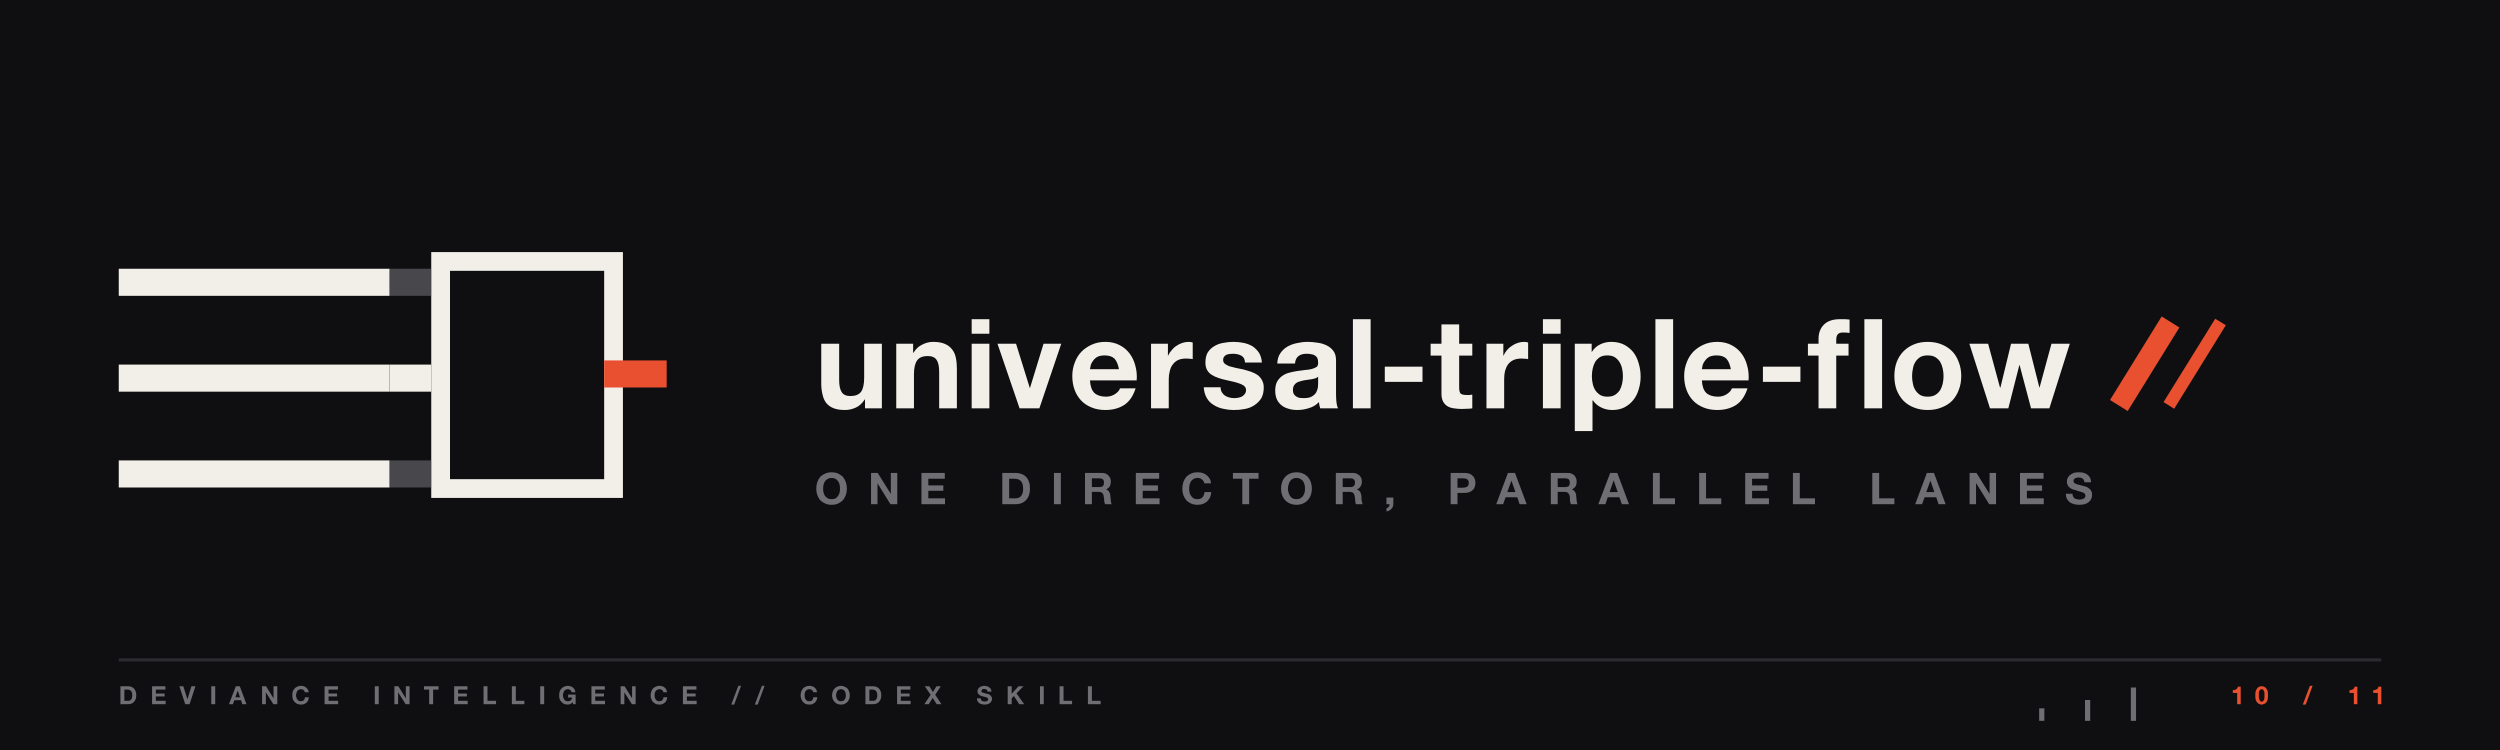
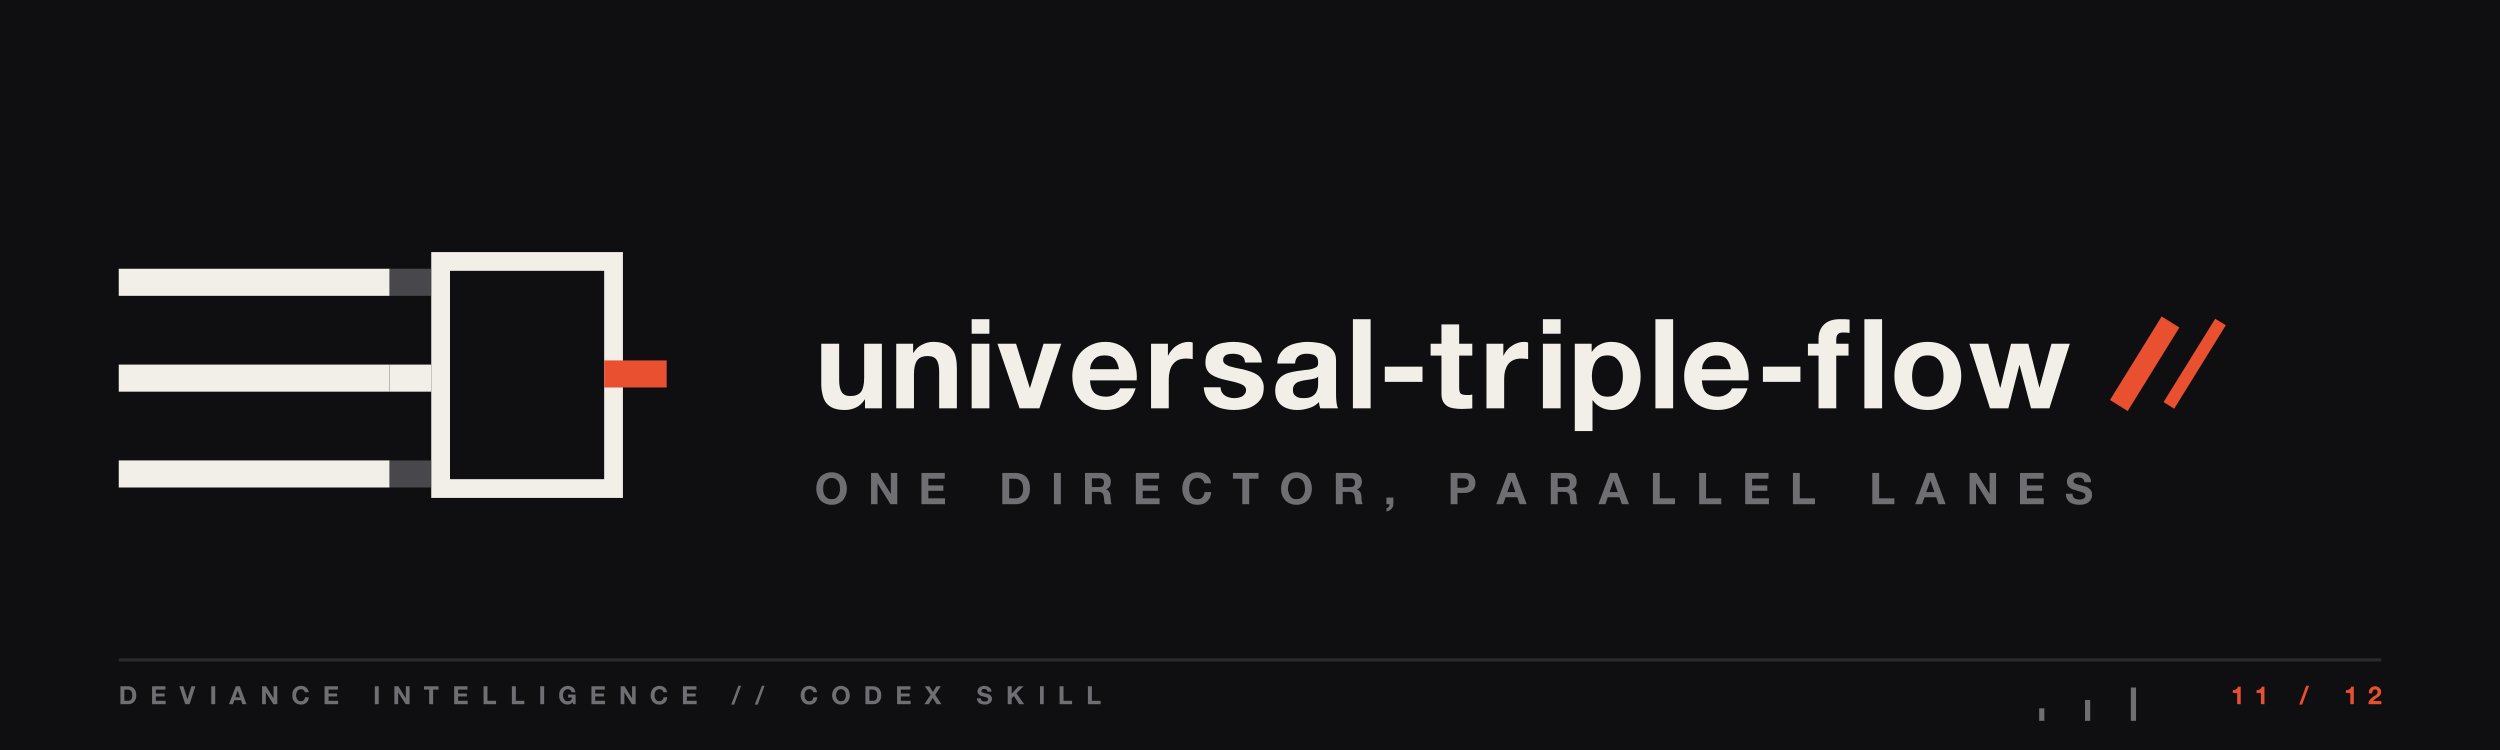
<svg xmlns="http://www.w3.org/2000/svg" viewBox="0 0 1200 360" width="1200" height="360">
  <rect x="0.0" y="0.0" width="1200.0" height="360.0" fill="#0F0F11" opacity="1.0" />
  <g transform="translate(57,59)">
    <rect x="0.0" y="70.0" width="130.0" height="13.0" fill="#F2EFE9" opacity="1.0" />
    <rect x="0.0" y="116.0" width="130.0" height="13.0" fill="#F2EFE9" opacity="1.0" />
    <rect x="0.0" y="162.0" width="130.0" height="13.0" fill="#F2EFE9" opacity="1.0" />
    <rect x="154.5" y="66.5" width="83.0" height="109.0" fill="none" stroke="#F2EFE9" stroke-width="9" />
    <rect x="130.0" y="116.0" width="20.0" height="13.0" fill="#F2EFE9" opacity="1.0" />
    <rect x="233.0" y="114.0" width="30.0" height="13.0" fill="#E8502F" opacity="1.0" />
    <rect x="130.0" y="70.0" width="20.0" height="13.0" fill="#6E6E73" opacity="0.6" />
    <rect x="130.0" y="162.0" width="20.0" height="13.0" fill="#6E6E73" opacity="0.6" />
  </g>
  <path d="M423.3,196.0L423.3,165.0L414.8,165.0L414.8,181.2Q414.8,186.0 413.3,188.1Q411.7,190.1 408.2,190.1Q405.2,190.1 404.0,188.2Q402.8,186.3 402.8,182.5L402.8,165.0L394.2,165.0L394.2,184.1Q394.2,186.9 394.8,189.3Q395.3,191.7 396.5,193.3Q397.8,195.0 400.0,195.9Q402.2,196.8 405.6,196.8Q408.3,196.8 410.9,195.6Q413.4,194.4 415.1,191.7L415.2,191.7L415.2,196.0L423.3,196.0Z M430.2,165.0L430.2,196.0L438.7,196.0L438.7,179.7Q438.7,175.0 440.3,172.9Q441.8,170.9 445.3,170.9Q448.4,170.9 449.6,172.8Q450.8,174.6 450.8,178.5L450.8,196.0L459.3,196.0L459.3,176.9Q459.3,174.0 458.8,171.7Q458.3,169.3 457.0,167.7Q455.7,166.0 453.6,165.1Q451.4,164.1 447.9,164.1Q445.2,164.1 442.7,165.4Q440.1,166.6 438.5,169.3L438.3,169.3L438.3,165.0L430.2,165.0Z M474.9,160.2L474.9,153.2L466.4,153.2L466.4,160.2L474.9,160.2ZM466.4,165.0L466.4,196.0L474.9,196.0L474.9,165.0L466.4,165.0Z M498.9,196.0L509.4,165.0L500.9,165.0L494.4,186.2L494.3,186.2L487.7,165.0L478.8,165.0L489.4,196.0L498.9,196.0Z M537.1,177.2L523.2,177.2Q523.3,176.3 523.6,175.1Q524.0,174.0 524.8,173.0Q525.6,171.9 526.9,171.2Q528.3,170.6 530.3,170.6Q533.4,170.6 535.0,172.2Q536.5,173.9 537.1,177.2ZM523.2,182.6L545.6,182.6Q545.9,179.0 545.0,175.7Q544.2,172.4 542.3,169.8Q540.4,167.2 537.5,165.7Q534.5,164.1 530.6,164.1Q527.0,164.1 524.1,165.4Q521.2,166.7 519.1,168.8Q517.0,171.0 515.9,174.0Q514.7,177.0 514.7,180.5Q514.7,184.1 515.8,187.1Q516.9,190.1 519.0,192.3Q521.0,194.4 524.0,195.6Q526.9,196.8 530.6,196.8Q535.8,196.8 539.6,194.4Q543.3,192.0 545.1,186.4L537.6,186.4Q537.2,187.8 535.3,189.1Q533.4,190.4 530.9,190.4Q527.3,190.4 525.3,188.6Q523.4,186.7 523.2,182.6Z M552.5,165.0L552.5,196.0L561.0,196.0L561.0,182.0Q561.0,179.9 561.5,178.1Q561.9,176.3 562.9,175.0Q563.9,173.6 565.5,172.8Q567.1,172.1 569.4,172.1Q570.2,172.1 571.1,172.2Q571.9,172.2 572.5,172.4L572.5,164.4Q571.5,164.1 570.6,164.1Q569.0,164.1 567.5,164.6Q566.0,165.1 564.7,166.0Q563.4,166.8 562.4,168.1Q561.3,169.3 560.7,170.7L560.6,170.7L560.6,165.0L552.5,165.0Z M585.9,185.9L577.8,185.9Q578.0,189.0 579.3,191.1Q580.5,193.2 582.6,194.4Q584.6,195.7 587.1,196.2Q589.7,196.8 592.4,196.8Q595.1,196.8 597.6,196.3Q600.2,195.8 602.1,194.5Q604.1,193.2 605.4,191.2Q606.6,189.1 606.6,186.0Q606.6,183.9 605.7,182.4Q604.9,180.9 603.5,179.9Q602.1,179.0 600.4,178.4Q598.6,177.8 596.7,177.3Q594.9,176.9 593.2,176.6Q591.5,176.2 590.1,175.8Q588.8,175.3 587.9,174.6Q587.1,173.9 587.1,172.7Q587.1,171.8 587.6,171.2Q588.0,170.6 588.7,170.3Q589.4,170.0 590.3,169.9Q591.1,169.8 591.8,169.8Q594.1,169.8 595.8,170.7Q597.5,171.6 597.6,174.0L605.7,174.0Q605.5,171.2 604.3,169.3Q603.0,167.4 601.2,166.2Q599.3,165.1 597.0,164.6Q594.6,164.1 592.1,164.1Q589.5,164.1 587.1,164.6Q584.7,165.0 582.8,166.2Q580.9,167.3 579.7,169.2Q578.6,171.1 578.6,174.1Q578.6,176.1 579.4,177.6Q580.2,179.0 581.6,179.9Q583.0,180.8 584.8,181.4Q586.5,182.0 588.4,182.4Q593.0,183.3 595.5,184.3Q598.1,185.3 598.1,187.2Q598.1,188.3 597.5,189.1Q597.0,189.8 596.2,190.3Q595.4,190.7 594.4,190.9Q593.4,191.1 592.5,191.1Q591.2,191.1 590.1,190.8Q588.9,190.5 588.0,189.9Q587.1,189.3 586.5,188.3Q585.9,187.3 585.9,185.9Z M613.1,174.5Q613.2,171.5 614.6,169.5Q615.9,167.6 617.9,166.4Q620.0,165.2 622.5,164.7Q625.1,164.1 627.6,164.1Q630.0,164.1 632.4,164.5Q634.8,164.8 636.8,165.8Q638.7,166.7 640.0,168.4Q641.3,170.1 641.3,173.0L641.3,189.1Q641.3,191.2 641.5,193.1Q641.7,195.0 642.3,196.0L633.7,196.0Q633.5,195.3 633.3,194.5Q633.2,193.8 633.1,193.0Q631.1,195.1 628.3,195.9Q625.5,196.8 622.7,196.8Q620.4,196.8 618.5,196.2Q616.6,195.7 615.2,194.6Q613.7,193.4 612.9,191.7Q612.1,189.9 612.1,187.5Q612.1,184.9 613.0,183.2Q614.0,181.5 615.4,180.5Q616.9,179.4 618.8,178.9Q620.7,178.4 622.6,178.1Q624.5,177.8 626.4,177.6Q628.2,177.5 629.7,177.1Q631.1,176.7 632.0,176.1Q632.8,175.4 632.7,174.0Q632.7,172.7 632.3,171.8Q631.8,171.0 631.1,170.6Q630.3,170.1 629.3,170.0Q628.4,169.8 627.2,169.8Q624.7,169.8 623.3,170.9Q621.8,172.0 621.6,174.5L613.1,174.5ZM632.7,180.8Q632.2,181.3 631.4,181.6Q630.6,181.8 629.7,182.0Q628.7,182.2 627.7,182.3Q626.7,182.4 625.7,182.6Q624.7,182.8 623.8,183.1Q622.8,183.4 622.1,183.9Q621.5,184.4 621.0,185.2Q620.6,186.0 620.6,187.2Q620.6,188.3 621.0,189.1Q621.5,189.9 622.2,190.3Q622.9,190.8 623.9,191.0Q624.8,191.1 625.8,191.1Q628.4,191.1 629.7,190.3Q631.1,189.5 631.8,188.3Q632.4,187.1 632.6,185.9Q632.7,184.7 632.7,184.0L632.7,180.8Z M649.4,153.2L649.4,196.0L657.9,196.0L657.9,153.2L649.4,153.2Z M664.7,176.0L664.7,183.3L682.8,183.3L682.8,176.0L664.7,176.0Z M700.4,165.0L700.4,155.7L691.9,155.7L691.9,165.0L686.7,165.0L686.7,170.7L691.9,170.7L691.9,189.0Q691.9,191.3 692.7,192.8Q693.5,194.2 694.8,195.0Q696.2,195.8 697.9,196.0Q699.7,196.3 701.7,196.3Q702.9,196.3 704.3,196.2Q705.6,196.2 706.7,196.0L706.7,189.4Q706.1,189.5 705.4,189.6Q704.7,189.6 704.0,189.6Q701.9,189.6 701.1,188.9Q700.4,188.2 700.4,186.0L700.4,170.7L706.7,170.7L706.7,165.0L700.4,165.0Z M713.5,165.0L713.5,196.0L722.0,196.0L722.0,182.0Q722.0,179.9 722.4,178.1Q722.9,176.3 723.8,175.0Q724.8,173.6 726.5,172.8Q728.1,172.1 730.4,172.1Q731.2,172.1 732.0,172.2Q732.9,172.2 733.5,172.4L733.5,164.4Q732.5,164.1 731.6,164.1Q730.0,164.1 728.5,164.6Q727.0,165.1 725.7,166.0Q724.4,166.8 723.3,168.1Q722.3,169.3 721.7,170.7L721.6,170.7L721.6,165.0L713.5,165.0Z M749.1,160.2L749.1,153.2L740.6,153.2L740.6,160.2L749.1,160.2ZM740.6,165.0L740.6,196.0L749.1,196.0L749.1,165.0L740.6,165.0Z M771.6,190.4Q769.5,190.4 768.1,189.6Q766.7,188.7 765.8,187.4Q764.9,186.0 764.5,184.2Q764.1,182.4 764.1,180.6Q764.1,178.7 764.5,176.9Q764.9,175.1 765.7,173.7Q766.6,172.3 768.0,171.4Q769.4,170.6 771.5,170.6Q773.6,170.6 775.0,171.4Q776.4,172.3 777.3,173.7Q778.2,175.1 778.6,176.9Q779.0,178.7 779.0,180.6Q779.0,182.4 778.6,184.2Q778.2,186.0 777.4,187.4Q776.5,188.7 775.1,189.6Q773.7,190.4 771.6,190.4ZM755.9,165.0L755.9,206.9L764.4,206.9L764.4,192.2L764.6,192.2Q766.1,194.4 768.6,195.6Q771.0,196.8 773.9,196.8Q777.3,196.8 779.8,195.5Q782.4,194.1 784.1,191.9Q785.8,189.7 786.6,186.8Q787.5,183.9 787.5,180.8Q787.5,177.5 786.6,174.5Q785.8,171.5 784.1,169.2Q782.3,166.9 779.7,165.5Q777.0,164.1 773.4,164.1Q770.5,164.1 768.1,165.3Q765.7,166.4 764.1,168.9L764.0,168.9L764.0,165.0L755.9,165.0Z M794.6,153.2L794.6,196.0L803.1,196.0L803.1,153.2L794.6,153.2Z M830.8,177.2L816.9,177.2Q817.0,176.3 817.3,175.1Q817.7,174.0 818.5,173.0Q819.3,171.9 820.6,171.2Q822.0,170.6 824.0,170.6Q827.1,170.6 828.7,172.2Q830.2,173.9 830.8,177.2ZM816.9,182.6L839.3,182.6Q839.6,179.0 838.7,175.7Q837.9,172.4 836.0,169.8Q834.1,167.2 831.2,165.7Q828.2,164.1 824.3,164.1Q820.7,164.1 817.8,165.4Q814.9,166.7 812.8,168.8Q810.7,171.0 809.6,174.0Q808.4,177.0 808.4,180.5Q808.4,184.1 809.5,187.1Q810.6,190.1 812.7,192.3Q814.7,194.4 817.7,195.6Q820.6,196.8 824.3,196.8Q829.5,196.8 833.3,194.4Q837.0,192.0 838.8,186.4L831.3,186.4Q830.9,187.8 829.0,189.1Q827.1,190.4 824.6,190.4Q821.0,190.4 819.0,188.6Q817.1,186.7 816.9,182.6Z M846.2,176.0L846.2,183.3L864.2,183.3L864.2,176.0L846.2,176.0Z M872.9,170.7L872.9,196.0L881.4,196.0L881.4,170.7L887.3,170.7L887.3,165.0L881.4,165.0L881.4,163.1Q881.4,161.2 882.2,160.4Q882.9,159.6 884.7,159.6Q886.3,159.6 887.8,159.8L887.8,153.4Q886.7,153.3 885.6,153.2Q884.4,153.2 883.3,153.2Q878.1,153.2 875.5,155.8Q872.9,158.4 872.9,162.6L872.9,165.0L867.8,165.0L867.8,170.7L872.9,170.7Z M894.9,153.2L894.9,196.0L903.4,196.0L903.4,153.2L894.9,153.2Z M917.8,180.5Q917.8,178.7 918.2,176.9Q918.5,175.1 919.4,173.7Q920.3,172.3 921.7,171.4Q923.1,170.6 925.3,170.6Q927.5,170.6 928.9,171.4Q930.4,172.3 931.3,173.7Q932.1,175.1 932.5,176.9Q932.9,178.7 932.9,180.5Q932.9,182.4 932.5,184.2Q932.1,185.9 931.3,187.3Q930.4,188.7 928.9,189.6Q927.5,190.4 925.3,190.4Q923.1,190.4 921.7,189.6Q920.3,188.7 919.4,187.3Q918.5,185.9 918.2,184.2Q917.8,182.4 917.8,180.5ZM909.3,180.5Q909.3,184.2 910.4,187.2Q911.6,190.2 913.7,192.4Q915.8,194.5 918.7,195.6Q921.6,196.8 925.3,196.8Q929.0,196.8 931.9,195.6Q934.9,194.5 937.0,192.4Q939.1,190.2 940.2,187.2Q941.4,184.2 941.4,180.5Q941.4,176.8 940.2,173.8Q939.1,170.7 937.0,168.6Q934.9,166.5 931.9,165.3Q929.0,164.1 925.3,164.1Q921.6,164.1 918.7,165.3Q915.8,166.5 913.7,168.6Q911.6,170.7 910.4,173.8Q909.3,176.8 909.3,180.5Z M983.7,196.0L993.5,165.0L984.7,165.0L979.0,186.0L978.9,186.0L973.6,165.0L965.3,165.0L960.2,186.0L960.0,186.0L954.3,165.0L945.3,165.0L955.2,196.0L964.0,196.0L969.3,175.2L969.4,175.2L974.9,196.0L983.7,196.0Z" fill="#F2EFE9" />
  <polygon points="1012.8,192.0 1037.6,151.9 1046.1,157.2 1021.3,197.3" fill="#E8502F" opacity="1.0" />
  <polygon points="1038.5,193.0 1063.3,153.0 1068.4,156.1 1043.6,196.2" fill="#E8502F" opacity="1.0" />
  <path d="M395.1,234.6Q395.1,233.6 395.3,232.7Q395.5,231.7 396.0,231.0Q396.5,230.3 397.3,229.9Q398.1,229.4 399.2,229.4Q400.3,229.4 401.1,229.9Q401.8,230.3 402.3,231.0Q402.8,231.7 403.0,232.7Q403.2,233.6 403.2,234.6Q403.2,235.5 403.0,236.4Q402.8,237.3 402.3,238.0Q401.8,238.7 401.1,239.2Q400.3,239.6 399.2,239.6Q398.1,239.6 397.3,239.2Q396.5,238.7 396.0,238.0Q395.5,237.3 395.3,236.4Q395.1,235.5 395.1,234.6ZM391.8,234.6Q391.8,236.2 392.3,237.6Q392.8,239.0 393.7,240.1Q394.7,241.1 396.1,241.7Q397.4,242.3 399.2,242.3Q400.9,242.3 402.3,241.7Q403.6,241.1 404.6,240.1Q405.5,239.0 406.0,237.6Q406.5,236.2 406.5,234.6Q406.5,232.9 406.0,231.4Q405.5,230.0 404.6,228.9Q403.6,227.9 402.3,227.3Q400.9,226.7 399.2,226.7Q397.4,226.7 396.1,227.3Q394.7,227.9 393.7,228.9Q392.8,230.0 392.3,231.4Q391.8,232.9 391.8,234.6Z M418.1,227.0L418.1,242.0L421.2,242.0L421.2,232.0L421.2,232.0L427.4,242.0L430.7,242.0L430.7,227.0L427.6,227.0L427.6,237.1L427.6,237.1L421.3,227.0L418.1,227.0Z M442.3,227.0L442.3,242.0L453.6,242.0L453.6,239.2L445.6,239.2L445.6,235.6L452.8,235.6L452.8,233.0L445.6,233.0L445.6,229.8L453.5,229.8L453.5,227.0L442.3,227.0Z M484.4,239.2L484.4,229.8L486.8,229.8Q488.0,229.8 488.8,230.1Q489.7,230.5 490.2,231.1Q490.7,231.8 490.9,232.7Q491.1,233.6 491.1,234.7Q491.1,236.0 490.8,236.8Q490.5,237.7 490.0,238.2Q489.4,238.8 488.8,239.0Q488.1,239.2 487.4,239.2L484.4,239.2ZM481.1,227.0L481.1,242.0L487.6,242.0Q489.3,242.0 490.6,241.4Q491.9,240.8 492.7,239.8Q493.6,238.8 494.0,237.4Q494.4,236.1 494.4,234.4Q494.4,232.6 493.9,231.2Q493.4,229.8 492.5,228.9Q491.5,227.9 490.3,227.5Q489.0,227.0 487.6,227.0L481.1,227.0Z M505.9,227.0L505.9,242.0L509.2,242.0L509.2,227.0L505.9,227.0Z M524.1,233.8L524.1,229.6L527.7,229.6Q528.8,229.6 529.4,230.1Q529.9,230.6 529.9,231.6Q529.9,232.8 529.4,233.3Q528.8,233.8 527.7,233.8L524.1,233.8ZM520.8,227.0L520.8,242.0L524.1,242.0L524.1,236.1L527.3,236.1Q528.6,236.1 529.1,236.7Q529.7,237.2 529.8,238.4Q530.0,239.3 530.0,240.3Q530.1,241.3 530.4,242.0L533.7,242.0Q533.4,241.7 533.3,241.2Q533.2,240.8 533.2,240.3Q533.1,239.8 533.1,239.3Q533.1,238.8 533.0,238.4Q533.0,237.9 532.9,237.3Q532.8,236.8 532.5,236.3Q532.3,235.8 531.9,235.5Q531.5,235.1 530.9,234.9L530.9,234.9Q532.1,234.4 532.7,233.4Q533.2,232.5 533.2,231.1Q533.2,230.3 532.9,229.5Q532.6,228.8 532.0,228.2Q531.5,227.7 530.7,227.3Q529.8,227.0 528.8,227.0L520.8,227.0Z M545.2,227.0L545.2,242.0L556.6,242.0L556.6,239.2L548.5,239.2L548.5,235.6L555.8,235.6L555.8,233.0L548.5,233.0L548.5,229.8L556.4,229.8L556.4,227.0L545.2,227.0Z M578.1,232.0L581.3,232.0Q581.2,230.7 580.6,229.7Q580.0,228.7 579.1,228.0Q578.3,227.4 577.2,227.0Q576.1,226.7 574.8,226.7Q573.1,226.7 571.7,227.3Q570.4,227.9 569.4,228.9Q568.5,230.0 568.0,231.4Q567.5,232.9 567.5,234.6Q567.5,236.2 568.0,237.6Q568.5,239.0 569.4,240.1Q570.4,241.1 571.7,241.7Q573.1,242.3 574.8,242.3Q576.2,242.3 577.4,241.9Q578.5,241.5 579.4,240.7Q580.2,239.9 580.8,238.8Q581.3,237.6 581.4,236.2L578.2,236.2Q578.0,237.7 577.2,238.7Q576.3,239.6 574.8,239.6Q573.7,239.6 572.9,239.2Q572.2,238.7 571.7,238.0Q571.2,237.3 571.0,236.4Q570.8,235.5 570.8,234.6Q570.8,233.6 571.0,232.7Q571.2,231.7 571.7,231.0Q572.2,230.3 572.9,229.9Q573.7,229.4 574.8,229.4Q575.4,229.4 576.0,229.6Q576.6,229.8 577.0,230.2Q577.4,230.5 577.7,231.0Q578.0,231.5 578.1,232.0Z M596.3,229.8L596.3,242.0L599.6,242.0L599.6,229.8L604.1,229.8L604.1,227.0L591.8,227.0L591.8,229.8L596.3,229.8Z M618.2,234.6Q618.2,233.6 618.5,232.7Q618.7,231.7 619.2,231.0Q619.6,230.3 620.4,229.9Q621.2,229.4 622.3,229.4Q623.4,229.4 624.2,229.9Q625.0,230.3 625.5,231.0Q625.9,231.7 626.2,232.7Q626.4,233.6 626.4,234.6Q626.4,235.5 626.2,236.4Q625.9,237.3 625.5,238.0Q625.0,238.7 624.2,239.2Q623.4,239.6 622.3,239.6Q621.2,239.6 620.4,239.2Q619.6,238.7 619.2,238.0Q618.7,237.3 618.5,236.4Q618.2,235.5 618.2,234.6ZM614.9,234.6Q614.9,236.2 615.4,237.6Q615.9,239.0 616.9,240.1Q617.8,241.1 619.2,241.7Q620.6,242.3 622.3,242.3Q624.1,242.3 625.4,241.7Q626.8,241.1 627.7,240.1Q628.7,239.0 629.2,237.6Q629.7,236.2 629.7,234.6Q629.7,232.9 629.2,231.4Q628.7,230.0 627.7,228.9Q626.8,227.9 625.4,227.3Q624.1,226.7 622.3,226.7Q620.6,226.7 619.2,227.3Q617.8,227.9 616.9,228.9Q615.9,230.0 615.4,231.4Q614.9,232.9 614.9,234.6Z M644.5,233.8L644.5,229.6L648.1,229.6Q649.3,229.6 649.8,230.1Q650.4,230.6 650.4,231.6Q650.4,232.8 649.8,233.3Q649.3,233.8 648.1,233.8L644.5,233.8ZM641.2,227.0L641.2,242.0L644.5,242.0L644.5,236.1L647.8,236.1Q649.0,236.1 649.6,236.7Q650.1,237.2 650.3,238.4Q650.4,239.3 650.5,240.3Q650.6,241.3 650.8,242.0L654.1,242.0Q653.9,241.7 653.8,241.2Q653.7,240.8 653.6,240.3Q653.6,239.8 653.5,239.3Q653.5,238.8 653.5,238.4Q653.5,237.9 653.3,237.3Q653.2,236.8 653.0,236.3Q652.7,235.8 652.3,235.5Q651.9,235.1 651.3,234.9L651.3,234.9Q652.6,234.4 653.1,233.4Q653.7,232.5 653.7,231.1Q653.7,230.3 653.4,229.5Q653.1,228.8 652.5,228.2Q651.9,227.7 651.1,227.3Q650.3,227.0 649.3,227.0L641.2,227.0Z M665.5,238.8L665.5,242.0L667.0,242.0Q667.0,242.3 666.9,242.7Q666.8,243.0 666.6,243.3Q666.4,243.5 666.1,243.7Q665.8,243.9 665.5,244.0L665.5,245.5Q666.2,245.4 666.8,245.1Q667.4,244.8 667.8,244.3Q668.3,243.9 668.5,243.3Q668.8,242.7 668.8,242.0L668.8,238.8L665.5,238.8Z M699.6,234.1L699.6,229.6L702.1,229.6Q702.7,229.6 703.2,229.7Q703.7,229.7 704.1,230.0Q704.5,230.2 704.8,230.7Q705.0,231.1 705.0,231.8Q705.0,232.5 704.8,233.0Q704.5,233.4 704.1,233.7Q703.7,233.9 703.2,234.0Q702.7,234.1 702.1,234.1L699.6,234.1ZM696.3,227.0L696.3,242.0L699.6,242.0L699.6,236.6L703.0,236.6Q704.4,236.6 705.4,236.2Q706.4,235.8 707.0,235.1Q707.7,234.5 707.9,233.6Q708.2,232.7 708.2,231.8Q708.2,230.9 707.9,230.0Q707.7,229.2 707.0,228.5Q706.4,227.8 705.4,227.4Q704.4,227.0 703.0,227.0L696.3,227.0Z M723.5,236.2L725.5,230.7L725.5,230.7L727.4,236.2L723.5,236.2ZM723.8,227.0L718.2,242.0L721.5,242.0L722.7,238.7L728.3,238.7L729.4,242.0L732.8,242.0L727.2,227.0L723.8,227.0Z M747.7,233.8L747.7,229.6L751.3,229.6Q752.4,229.6 753.0,230.1Q753.5,230.6 753.5,231.6Q753.5,232.8 753.0,233.3Q752.4,233.8 751.3,233.8L747.7,233.8ZM744.4,227.0L744.4,242.0L747.7,242.0L747.7,236.1L751.0,236.1Q752.2,236.1 752.7,236.7Q753.3,237.2 753.5,238.4Q753.6,239.3 753.6,240.3Q753.7,241.3 754.0,242.0L757.3,242.0Q757.0,241.7 756.9,241.2Q756.8,240.8 756.8,240.3Q756.7,239.8 756.7,239.3Q756.7,238.8 756.6,238.4Q756.6,237.9 756.5,237.3Q756.4,236.8 756.1,236.3Q755.9,235.8 755.5,235.5Q755.1,235.1 754.5,234.9L754.5,234.9Q755.7,234.4 756.3,233.4Q756.8,232.5 756.8,231.1Q756.8,230.3 756.5,229.5Q756.2,228.8 755.7,228.2Q755.1,227.7 754.3,227.3Q753.5,227.0 752.4,227.0L744.4,227.0Z M772.6,236.2L774.5,230.7L774.6,230.7L776.5,236.2L772.6,236.2ZM772.9,227.0L767.2,242.0L770.6,242.0L771.7,238.7L777.3,238.7L778.5,242.0L781.9,242.0L776.3,227.0L772.9,227.0Z M793.4,227.0L793.4,242.0L804.0,242.0L804.0,239.2L796.7,239.2L796.7,227.0L793.4,227.0Z M815.6,227.0L815.6,242.0L826.2,242.0L826.2,239.2L818.9,239.2L818.9,227.0L815.6,227.0Z M837.7,227.0L837.7,242.0L849.1,242.0L849.1,239.2L841.0,239.2L841.0,235.6L848.3,235.6L848.3,233.0L841.0,233.0L841.0,229.8L848.9,229.8L848.9,227.0L837.7,227.0Z M860.6,227.0L860.6,242.0L871.2,242.0L871.2,239.2L863.9,239.2L863.9,227.0L860.6,227.0Z M898.7,227.0L898.7,242.0L909.3,242.0L909.3,239.2L902.0,239.2L902.0,227.0L898.7,227.0Z M924.6,236.2L926.6,230.7L926.6,230.7L928.5,236.2L924.6,236.2ZM924.9,227.0L919.3,242.0L922.6,242.0L923.8,238.7L929.4,238.7L930.5,242.0L933.9,242.0L928.3,227.0L924.9,227.0Z M945.4,227.0L945.4,242.0L948.5,242.0L948.5,232.0L948.6,232.0L954.8,242.0L958.1,242.0L958.1,227.0L955.0,227.0L955.0,237.1L955.0,237.1L948.7,227.0L945.4,227.0Z M969.6,227.0L969.6,242.0L981.0,242.0L981.0,239.2L972.9,239.2L972.9,235.6L980.2,235.6L980.2,233.0L972.9,233.0L972.9,229.8L980.9,229.8L980.9,227.0L969.6,227.0Z M994.8,237.0L991.6,237.0Q991.6,238.4 992.1,239.4Q992.6,240.4 993.5,241.1Q994.4,241.7 995.6,242.0Q996.7,242.3 998.0,242.3Q999.5,242.3 1000.7,242.0Q1001.9,241.6 1002.6,241.0Q1003.4,240.3 1003.8,239.5Q1004.2,238.6 1004.2,237.5Q1004.2,236.3 1003.7,235.5Q1003.2,234.7 1002.4,234.2Q1001.7,233.7 1000.9,233.5Q1000.2,233.3 999.8,233.2Q998.4,232.8 997.5,232.6Q996.6,232.4 996.1,232.1Q995.6,231.9 995.5,231.6Q995.3,231.4 995.3,230.9Q995.3,230.4 995.5,230.1Q995.7,229.8 996.0,229.6Q996.4,229.4 996.8,229.3Q997.2,229.2 997.6,229.2Q998.2,229.2 998.7,229.3Q999.2,229.4 999.6,229.7Q1000.0,229.9 1000.2,230.4Q1000.5,230.8 1000.5,231.5L1003.7,231.5Q1003.7,230.2 1003.2,229.3Q1002.7,228.3 1001.9,227.8Q1001.1,227.2 1000.0,226.9Q998.9,226.7 997.7,226.7Q996.7,226.7 995.7,226.9Q994.7,227.2 993.9,227.8Q993.1,228.3 992.6,229.2Q992.1,230.0 992.1,231.2Q992.1,232.2 992.5,232.9Q992.9,233.7 993.5,234.1Q994.1,234.6 994.9,234.9Q995.7,235.2 996.6,235.4Q997.4,235.7 998.2,235.9Q999.0,236.1 999.6,236.3Q1000.3,236.6 1000.6,236.9Q1001.0,237.3 1001.0,237.9Q1001.0,238.5 1000.7,238.9Q1000.4,239.2 1000.0,239.4Q999.6,239.6 999.1,239.7Q998.6,239.8 998.1,239.8Q997.5,239.8 996.9,239.6Q996.2,239.5 995.8,239.2Q995.3,238.8 995.1,238.3Q994.8,237.8 994.8,237.0Z" fill="#6E6E73" />
  <rect x="57.0" y="316.0" width="1086.0" height="1.5" fill="#2B2B30" opacity="1.0" />
  <path d="M59.7,336.4L59.7,331.0L61.1,331.0Q61.8,331.0 62.2,331.2Q62.7,331.4 63.0,331.8Q63.3,332.2 63.4,332.7Q63.5,333.2 63.5,333.8Q63.5,334.6 63.3,335.0Q63.2,335.5 62.9,335.8Q62.6,336.2 62.2,336.3Q61.8,336.4 61.4,336.4L59.7,336.4ZM57.8,329.4L57.8,338.0L61.5,338.0Q62.5,338.0 63.2,337.7Q64.0,337.3 64.4,336.8Q64.9,336.2 65.2,335.4Q65.4,334.6 65.4,333.7Q65.4,332.6 65.1,331.8Q64.8,331.0 64.3,330.5Q63.8,330.0 63.1,329.7Q62.4,329.4 61.5,329.4L57.8,329.4Z M73.0,329.4L73.0,338.0L79.5,338.0L79.5,336.4L74.8,336.4L74.8,334.3L79.0,334.3L79.0,332.9L74.8,332.9L74.8,331.0L79.4,331.0L79.4,329.4L73.0,329.4Z M91.0,338.0L93.8,329.4L91.9,329.4L90.0,335.5L89.9,335.5L88.0,329.4L86.1,329.4L88.9,338.0L91.0,338.0Z M101.4,329.4L101.4,338.0L103.3,338.0L103.3,329.4L101.4,329.4Z M113.0,334.7L114.1,331.5L114.1,331.5L115.2,334.7L113.0,334.7ZM113.2,329.4L109.9,338.0L111.8,338.0L112.5,336.1L115.7,336.1L116.3,338.0L118.3,338.0L115.1,329.4L113.2,329.4Z M125.8,329.4L125.8,338.0L127.6,338.0L127.6,332.3L127.6,332.3L131.2,338.0L133.1,338.0L133.1,329.4L131.3,329.4L131.3,335.2L131.3,335.2L127.7,329.4L125.8,329.4Z M146.3,332.3L148.2,332.3Q148.1,331.6 147.8,331.0Q147.4,330.4 146.9,330.0Q146.4,329.6 145.8,329.4Q145.2,329.2 144.5,329.2Q143.5,329.2 142.7,329.6Q141.9,329.9 141.4,330.5Q140.8,331.1 140.5,332.0Q140.3,332.8 140.3,333.8Q140.3,334.7 140.5,335.5Q140.8,336.3 141.4,336.9Q141.9,337.5 142.7,337.9Q143.5,338.2 144.5,338.2Q145.3,338.2 145.9,338.0Q146.6,337.7 147.1,337.3Q147.6,336.8 147.9,336.2Q148.2,335.5 148.2,334.7L146.4,334.7Q146.3,335.6 145.8,336.1Q145.3,336.6 144.5,336.6Q143.8,336.6 143.4,336.4Q142.9,336.1 142.7,335.7Q142.4,335.3 142.3,334.8Q142.1,334.3 142.1,333.8Q142.1,333.2 142.3,332.7Q142.4,332.1 142.7,331.7Q142.9,331.3 143.4,331.1Q143.8,330.8 144.5,330.8Q144.8,330.8 145.1,330.9Q145.4,331.0 145.7,331.2Q146.0,331.4 146.1,331.7Q146.3,332.0 146.3,332.3Z M155.8,329.4L155.8,338.0L162.3,338.0L162.3,336.4L157.7,336.4L157.7,334.3L161.8,334.3L161.8,332.9L157.7,332.9L157.7,331.0L162.2,331.0L162.2,329.4L155.8,329.4Z M179.9,329.4L179.9,338.0L181.8,338.0L181.8,329.4L179.9,329.4Z M189.3,329.4L189.3,338.0L191.1,338.0L191.1,332.3L191.1,332.3L194.7,338.0L196.6,338.0L196.6,329.4L194.8,329.4L194.8,335.2L194.8,335.2L191.2,329.4L189.3,329.4Z M206.0,331.0L206.0,338.0L207.9,338.0L207.9,331.0L210.5,331.0L210.5,329.4L203.5,329.4L203.5,331.0L206.0,331.0Z M218.0,329.4L218.0,338.0L224.5,338.0L224.5,336.4L219.9,336.4L219.9,334.3L224.1,334.3L224.1,332.9L219.9,332.9L219.9,331.0L224.4,331.0L224.4,329.4L218.0,329.4Z M232.1,329.4L232.1,338.0L238.1,338.0L238.1,336.4L234.0,336.4L234.0,329.4L232.1,329.4Z M245.7,329.4L245.7,338.0L251.7,338.0L251.7,336.4L247.6,336.4L247.6,329.4L245.7,329.4Z M259.3,329.4L259.3,338.0L261.2,338.0L261.2,329.4L259.3,329.4Z M274.9,337.0L275.1,338.0L276.3,338.0L276.3,333.4L272.7,333.4L272.7,334.8L274.6,334.8Q274.5,335.7 274.0,336.1Q273.5,336.6 272.6,336.6Q271.9,336.6 271.5,336.4Q271.0,336.1 270.8,335.7Q270.5,335.3 270.4,334.8Q270.2,334.3 270.2,333.8Q270.2,333.2 270.4,332.7Q270.5,332.1 270.8,331.7Q271.0,331.3 271.5,331.1Q271.9,330.8 272.6,330.8Q273.2,330.8 273.7,331.2Q274.2,331.5 274.4,332.3L276.2,332.3Q276.1,331.5 275.8,331.0Q275.5,330.4 275.0,330.0Q274.5,329.6 273.8,329.4Q273.2,329.2 272.6,329.2Q271.6,329.2 270.8,329.6Q270.0,329.9 269.5,330.5Q268.9,331.1 268.6,332.0Q268.4,332.8 268.4,333.8Q268.4,334.7 268.6,335.5Q268.9,336.3 269.5,336.9Q270.0,337.5 270.8,337.9Q271.6,338.2 272.6,338.2Q273.2,338.2 273.8,337.9Q274.4,337.7 274.9,337.0Z M283.9,329.4L283.9,338.0L290.4,338.0L290.4,336.4L285.7,336.4L285.7,334.3L289.9,334.3L289.9,332.9L285.7,332.9L285.7,331.0L290.3,331.0L290.3,329.4L283.9,329.4Z M297.9,329.4L297.9,338.0L299.7,338.0L299.7,332.3L299.7,332.3L303.3,338.0L305.1,338.0L305.1,329.4L303.4,329.4L303.4,335.2L303.4,335.2L299.8,329.4L297.9,329.4Z M318.4,332.3L320.2,332.3Q320.1,331.6 319.8,331.0Q319.5,330.4 319.0,330.0Q318.5,329.6 317.9,329.4Q317.2,329.2 316.5,329.2Q315.5,329.2 314.8,329.6Q314.0,329.9 313.4,330.5Q312.9,331.1 312.6,332.0Q312.3,332.8 312.3,333.8Q312.3,334.7 312.6,335.5Q312.9,336.3 313.4,336.9Q314.0,337.5 314.8,337.9Q315.5,338.2 316.5,338.2Q317.3,338.2 318.0,338.0Q318.6,337.7 319.1,337.3Q319.6,336.8 319.9,336.2Q320.2,335.5 320.3,334.7L318.5,334.7Q318.4,335.6 317.9,336.1Q317.4,336.6 316.5,336.6Q315.9,336.6 315.5,336.4Q315.0,336.1 314.7,335.7Q314.5,335.3 314.3,334.8Q314.2,334.3 314.2,333.8Q314.2,333.2 314.3,332.7Q314.5,332.1 314.7,331.7Q315.0,331.3 315.5,331.1Q315.9,330.8 316.5,330.8Q316.9,330.8 317.2,330.9Q317.5,331.0 317.8,331.2Q318.0,331.4 318.2,331.7Q318.4,332.0 318.4,332.3Z M327.8,329.4L327.8,338.0L334.4,338.0L334.4,336.4L329.7,336.4L329.7,334.3L333.9,334.3L333.9,332.9L329.7,332.9L329.7,331.0L334.3,331.0L334.3,329.4L327.8,329.4Z M354.4,329.2L351.0,338.2L352.4,338.2L355.7,329.2L354.4,329.2Z M365.7,329.2L362.3,338.2L363.7,338.2L367.0,329.2L365.7,329.2Z M390.4,332.3L392.2,332.3Q392.1,331.6 391.8,331.0Q391.5,330.4 391.0,330.0Q390.5,329.6 389.8,329.4Q389.2,329.2 388.5,329.2Q387.5,329.2 386.7,329.6Q385.9,329.9 385.4,330.5Q384.9,331.1 384.6,332.0Q384.3,332.8 384.3,333.8Q384.3,334.7 384.6,335.5Q384.9,336.3 385.4,336.9Q385.9,337.5 386.7,337.9Q387.5,338.2 388.5,338.2Q389.3,338.2 390.0,338.0Q390.6,337.7 391.1,337.3Q391.6,336.8 391.9,336.2Q392.2,335.5 392.3,334.7L390.4,334.7Q390.3,335.6 389.9,336.1Q389.4,336.6 388.5,336.6Q387.9,336.6 387.4,336.4Q387.0,336.1 386.7,335.7Q386.4,335.3 386.3,334.8Q386.2,334.3 386.2,333.8Q386.2,333.2 386.3,332.7Q386.4,332.1 386.7,331.7Q387.0,331.3 387.4,331.1Q387.9,330.8 388.5,330.8Q388.9,330.8 389.2,330.9Q389.5,331.0 389.7,331.2Q390.0,331.4 390.2,331.7Q390.3,332.0 390.4,332.3Z M401.3,333.8Q401.3,333.2 401.5,332.7Q401.6,332.1 401.9,331.7Q402.1,331.3 402.6,331.1Q403.0,330.8 403.7,330.8Q404.3,330.8 404.7,331.1Q405.2,331.3 405.5,331.7Q405.7,332.1 405.9,332.7Q406.0,333.2 406.0,333.8Q406.0,334.3 405.9,334.8Q405.7,335.3 405.5,335.7Q405.2,336.1 404.7,336.4Q404.3,336.6 403.7,336.6Q403.0,336.6 402.6,336.4Q402.1,336.1 401.9,335.7Q401.6,335.3 401.5,334.8Q401.3,334.3 401.3,333.8ZM399.4,333.8Q399.4,334.7 399.7,335.5Q400.0,336.3 400.6,336.9Q401.1,337.5 401.9,337.9Q402.7,338.2 403.7,338.2Q404.7,338.2 405.4,337.9Q406.2,337.5 406.8,336.9Q407.3,336.3 407.6,335.5Q407.9,334.7 407.9,333.8Q407.9,332.8 407.6,332.0Q407.3,331.1 406.8,330.5Q406.2,329.9 405.4,329.6Q404.7,329.2 403.7,329.2Q402.7,329.2 401.9,329.6Q401.1,329.9 400.6,330.5Q400.0,331.1 399.7,332.0Q399.4,332.8 399.4,333.8Z M417.3,336.4L417.3,331.0L418.6,331.0Q419.3,331.0 419.8,331.2Q420.3,331.4 420.6,331.8Q420.9,332.2 421.0,332.7Q421.1,333.2 421.1,333.8Q421.1,334.6 420.9,335.0Q420.8,335.5 420.5,335.8Q420.2,336.2 419.8,336.3Q419.4,336.4 419.0,336.4L417.3,336.4ZM415.4,329.4L415.4,338.0L419.1,338.0Q420.1,338.0 420.8,337.7Q421.6,337.3 422.0,336.8Q422.5,336.2 422.8,335.4Q423.0,334.6 423.0,333.7Q423.0,332.6 422.7,331.8Q422.4,331.0 421.9,330.5Q421.4,330.0 420.7,329.7Q419.9,329.4 419.1,329.4L415.4,329.4Z M430.6,329.4L430.6,338.0L437.1,338.0L437.1,336.4L432.4,336.4L432.4,334.3L436.6,334.3L436.6,332.9L432.4,332.9L432.4,331.0L437.0,331.0L437.0,329.4L430.6,329.4Z M446.7,333.5L443.7,338.0L445.8,338.0L447.7,335.0L449.6,338.0L451.9,338.0L448.9,333.5L451.6,329.4L449.5,329.4L447.8,332.2L446.1,329.4L443.9,329.4L446.7,333.5Z M470.8,335.2L468.9,335.2Q468.9,335.9 469.2,336.5Q469.5,337.1 470.0,337.5Q470.5,337.8 471.2,338.0Q471.9,338.2 472.6,338.2Q473.5,338.2 474.1,338.0Q474.8,337.8 475.2,337.4Q475.7,337.1 475.9,336.5Q476.2,336.0 476.2,335.5Q476.2,334.7 475.8,334.3Q475.5,333.8 475.1,333.5Q474.7,333.3 474.3,333.1Q473.8,333.0 473.6,333.0Q472.8,332.8 472.3,332.6Q471.8,332.5 471.5,332.4Q471.2,332.2 471.1,332.1Q471.1,331.9 471.1,331.7Q471.1,331.4 471.2,331.2Q471.3,331.0 471.5,330.9Q471.7,330.8 471.9,330.7Q472.1,330.7 472.3,330.7Q472.7,330.7 473.0,330.8Q473.3,330.8 473.5,331.0Q473.7,331.1 473.9,331.4Q474.0,331.6 474.0,332.0L475.9,332.0Q475.9,331.2 475.6,330.7Q475.3,330.2 474.8,329.9Q474.3,329.5 473.7,329.4Q473.1,329.2 472.4,329.2Q471.9,329.2 471.3,329.4Q470.7,329.5 470.2,329.9Q469.8,330.2 469.5,330.7Q469.2,331.2 469.2,331.8Q469.2,332.4 469.4,332.8Q469.7,333.2 470.0,333.5Q470.4,333.8 470.8,334.0Q471.3,334.1 471.8,334.3Q472.3,334.4 472.7,334.5Q473.2,334.6 473.5,334.7Q473.9,334.9 474.1,335.1Q474.3,335.3 474.3,335.7Q474.3,336.0 474.2,336.2Q474.0,336.4 473.7,336.5Q473.5,336.7 473.2,336.7Q472.9,336.7 472.7,336.7Q472.3,336.7 471.9,336.6Q471.6,336.6 471.3,336.4Q471.1,336.2 470.9,335.9Q470.8,335.6 470.8,335.2Z M483.7,329.4L483.7,338.0L485.6,338.0L485.6,335.2L486.7,334.1L489.2,338.0L491.6,338.0L487.9,332.8L491.3,329.4L488.9,329.4L485.6,333.0L485.6,329.4L483.7,329.4Z M499.2,329.4L499.2,338.0L501.0,338.0L501.0,329.4L499.2,329.4Z M508.6,329.4L508.6,338.0L514.6,338.0L514.6,336.4L510.5,336.4L510.5,329.4L508.6,329.4Z M522.2,329.4L522.2,338.0L528.3,338.0L528.3,336.4L524.1,336.4L524.1,329.4L522.2,329.4Z" fill="#6E6E73" />
-   <path d="M4.7,338.0L4.7,329.6L3.3,329.6Q3.3,330.1 3.0,330.4Q2.8,330.7 2.5,330.9Q2.2,331.1 1.7,331.2Q1.3,331.3 0.9,331.3L0.9,332.6L3.0,332.6L3.0,338.0L4.7,338.0Z M13.4,333.8Q13.4,333.5 13.4,333.2Q13.4,332.9 13.4,332.6Q13.5,332.3 13.5,332.0Q13.6,331.7 13.8,331.4Q13.9,331.1 14.2,331.0Q14.4,330.8 14.7,330.8Q15.1,330.8 15.3,331.0Q15.6,331.1 15.7,331.4Q15.9,331.7 16.0,332.0Q16.0,332.3 16.1,332.6Q16.1,332.9 16.1,333.2Q16.1,333.5 16.1,333.8Q16.1,334.1 16.1,334.6Q16.1,335.1 16.0,335.6Q15.8,336.1 15.6,336.4Q15.3,336.8 14.7,336.8Q14.2,336.8 14.0,336.4Q13.7,336.1 13.6,335.6Q13.4,335.1 13.4,334.6Q13.4,334.1 13.4,333.8ZM11.7,333.8Q11.7,335.0 11.9,335.9Q12.2,336.7 12.6,337.2Q13.0,337.7 13.6,337.9Q14.1,338.2 14.7,338.2Q15.4,338.2 15.9,337.9Q16.5,337.7 16.9,337.2Q17.4,336.7 17.6,335.9Q17.8,335.0 17.8,333.8Q17.8,332.5 17.6,331.7Q17.4,330.9 16.9,330.4Q16.5,329.9 15.9,329.6Q15.4,329.4 14.7,329.4Q14.1,329.4 13.6,329.6Q13.0,329.9 12.6,330.4Q12.2,330.9 11.9,331.7Q11.7,332.5 11.7,333.8Z M37.9,329.2L34.5,338.2L35.9,338.2L39.2,329.2L37.9,329.2Z M60.7,338.0L60.7,329.6L59.4,329.6Q59.3,330.1 59.1,330.4Q58.8,330.7 58.5,330.9Q58.2,331.1 57.8,331.2Q57.4,331.3 56.9,331.3L56.9,332.6L59.0,332.6L59.0,338.0L60.7,338.0Z M72.2,338.0L72.2,329.6L70.8,329.6Q70.7,330.1 70.5,330.4Q70.3,330.7 69.9,330.9Q69.6,331.1 69.2,331.2Q68.8,331.3 68.3,331.3L68.3,332.6L70.5,332.6L70.5,338.0L72.2,338.0Z" fill="#E8502F" transform="translate(1070.842,0)" />
+   <path d="M4.7,338.0L4.7,329.6L3.3,329.6Q3.3,330.1 3.0,330.4Q2.8,330.7 2.5,330.9Q2.2,331.1 1.7,331.2Q1.3,331.3 0.9,331.3L0.9,332.6L3.0,332.6L3.0,338.0L4.7,338.0Z M16.1,338.0L16.1,329.6L14.8,329.6Q14.7,330.1 14.5,330.4Q14.2,330.7 13.9,330.9Q13.6,331.1 13.2,331.2Q12.8,331.3 12.3,331.3L12.3,332.6L14.4,332.6L14.4,338.0L16.1,338.0Z M36.1,329.2L32.8,338.2L34.2,338.2L37.5,329.2L36.1,329.2Z M59.0,338.0L59.0,329.6L57.7,329.6Q57.6,330.1 57.4,330.4Q57.1,330.7 56.8,330.9Q56.5,331.1 56.1,331.2Q55.6,331.3 55.2,331.3L55.2,332.6L57.3,332.6L57.3,338.0L59.0,338.0Z M66.2,332.8L67.8,332.8Q67.8,332.5 67.9,332.1Q67.9,331.8 68.1,331.5Q68.3,331.2 68.5,331.1Q68.8,330.9 69.1,330.9Q69.7,330.9 70.1,331.2Q70.4,331.6 70.4,332.2Q70.4,332.6 70.2,332.9Q70.1,333.2 69.8,333.4Q69.5,333.7 69.2,333.9Q68.9,334.1 68.6,334.2Q68.1,334.6 67.6,335.0Q67.1,335.3 66.8,335.8Q66.4,336.2 66.2,336.7Q66.0,337.3 66.0,338.0L72.2,338.0L72.2,336.5L68.2,336.5Q68.5,336.1 68.9,335.8Q69.3,335.5 69.7,335.2Q70.2,334.9 70.6,334.6Q71.0,334.3 71.4,334.0Q71.7,333.6 71.9,333.2Q72.1,332.7 72.1,332.1Q72.1,331.4 71.9,331.0Q71.6,330.5 71.2,330.1Q70.8,329.8 70.3,329.6Q69.8,329.4 69.2,329.4Q68.5,329.4 67.9,329.7Q67.3,329.9 66.9,330.4Q66.5,330.9 66.3,331.5Q66.2,332.1 66.2,332.8Z" fill="#E8502F" transform="translate(1070.842,0)" />
  <rect x="978.8" y="340.0" width="2.5" height="6.0" fill="#6E6E73" opacity="1.0" />
  <rect x="1000.8" y="336.0" width="2.5" height="10.0" fill="#6E6E73" opacity="1.0" />
  <rect x="1022.8" y="330.0" width="2.5" height="16.0" fill="#6E6E73" opacity="1.0" />
</svg>
